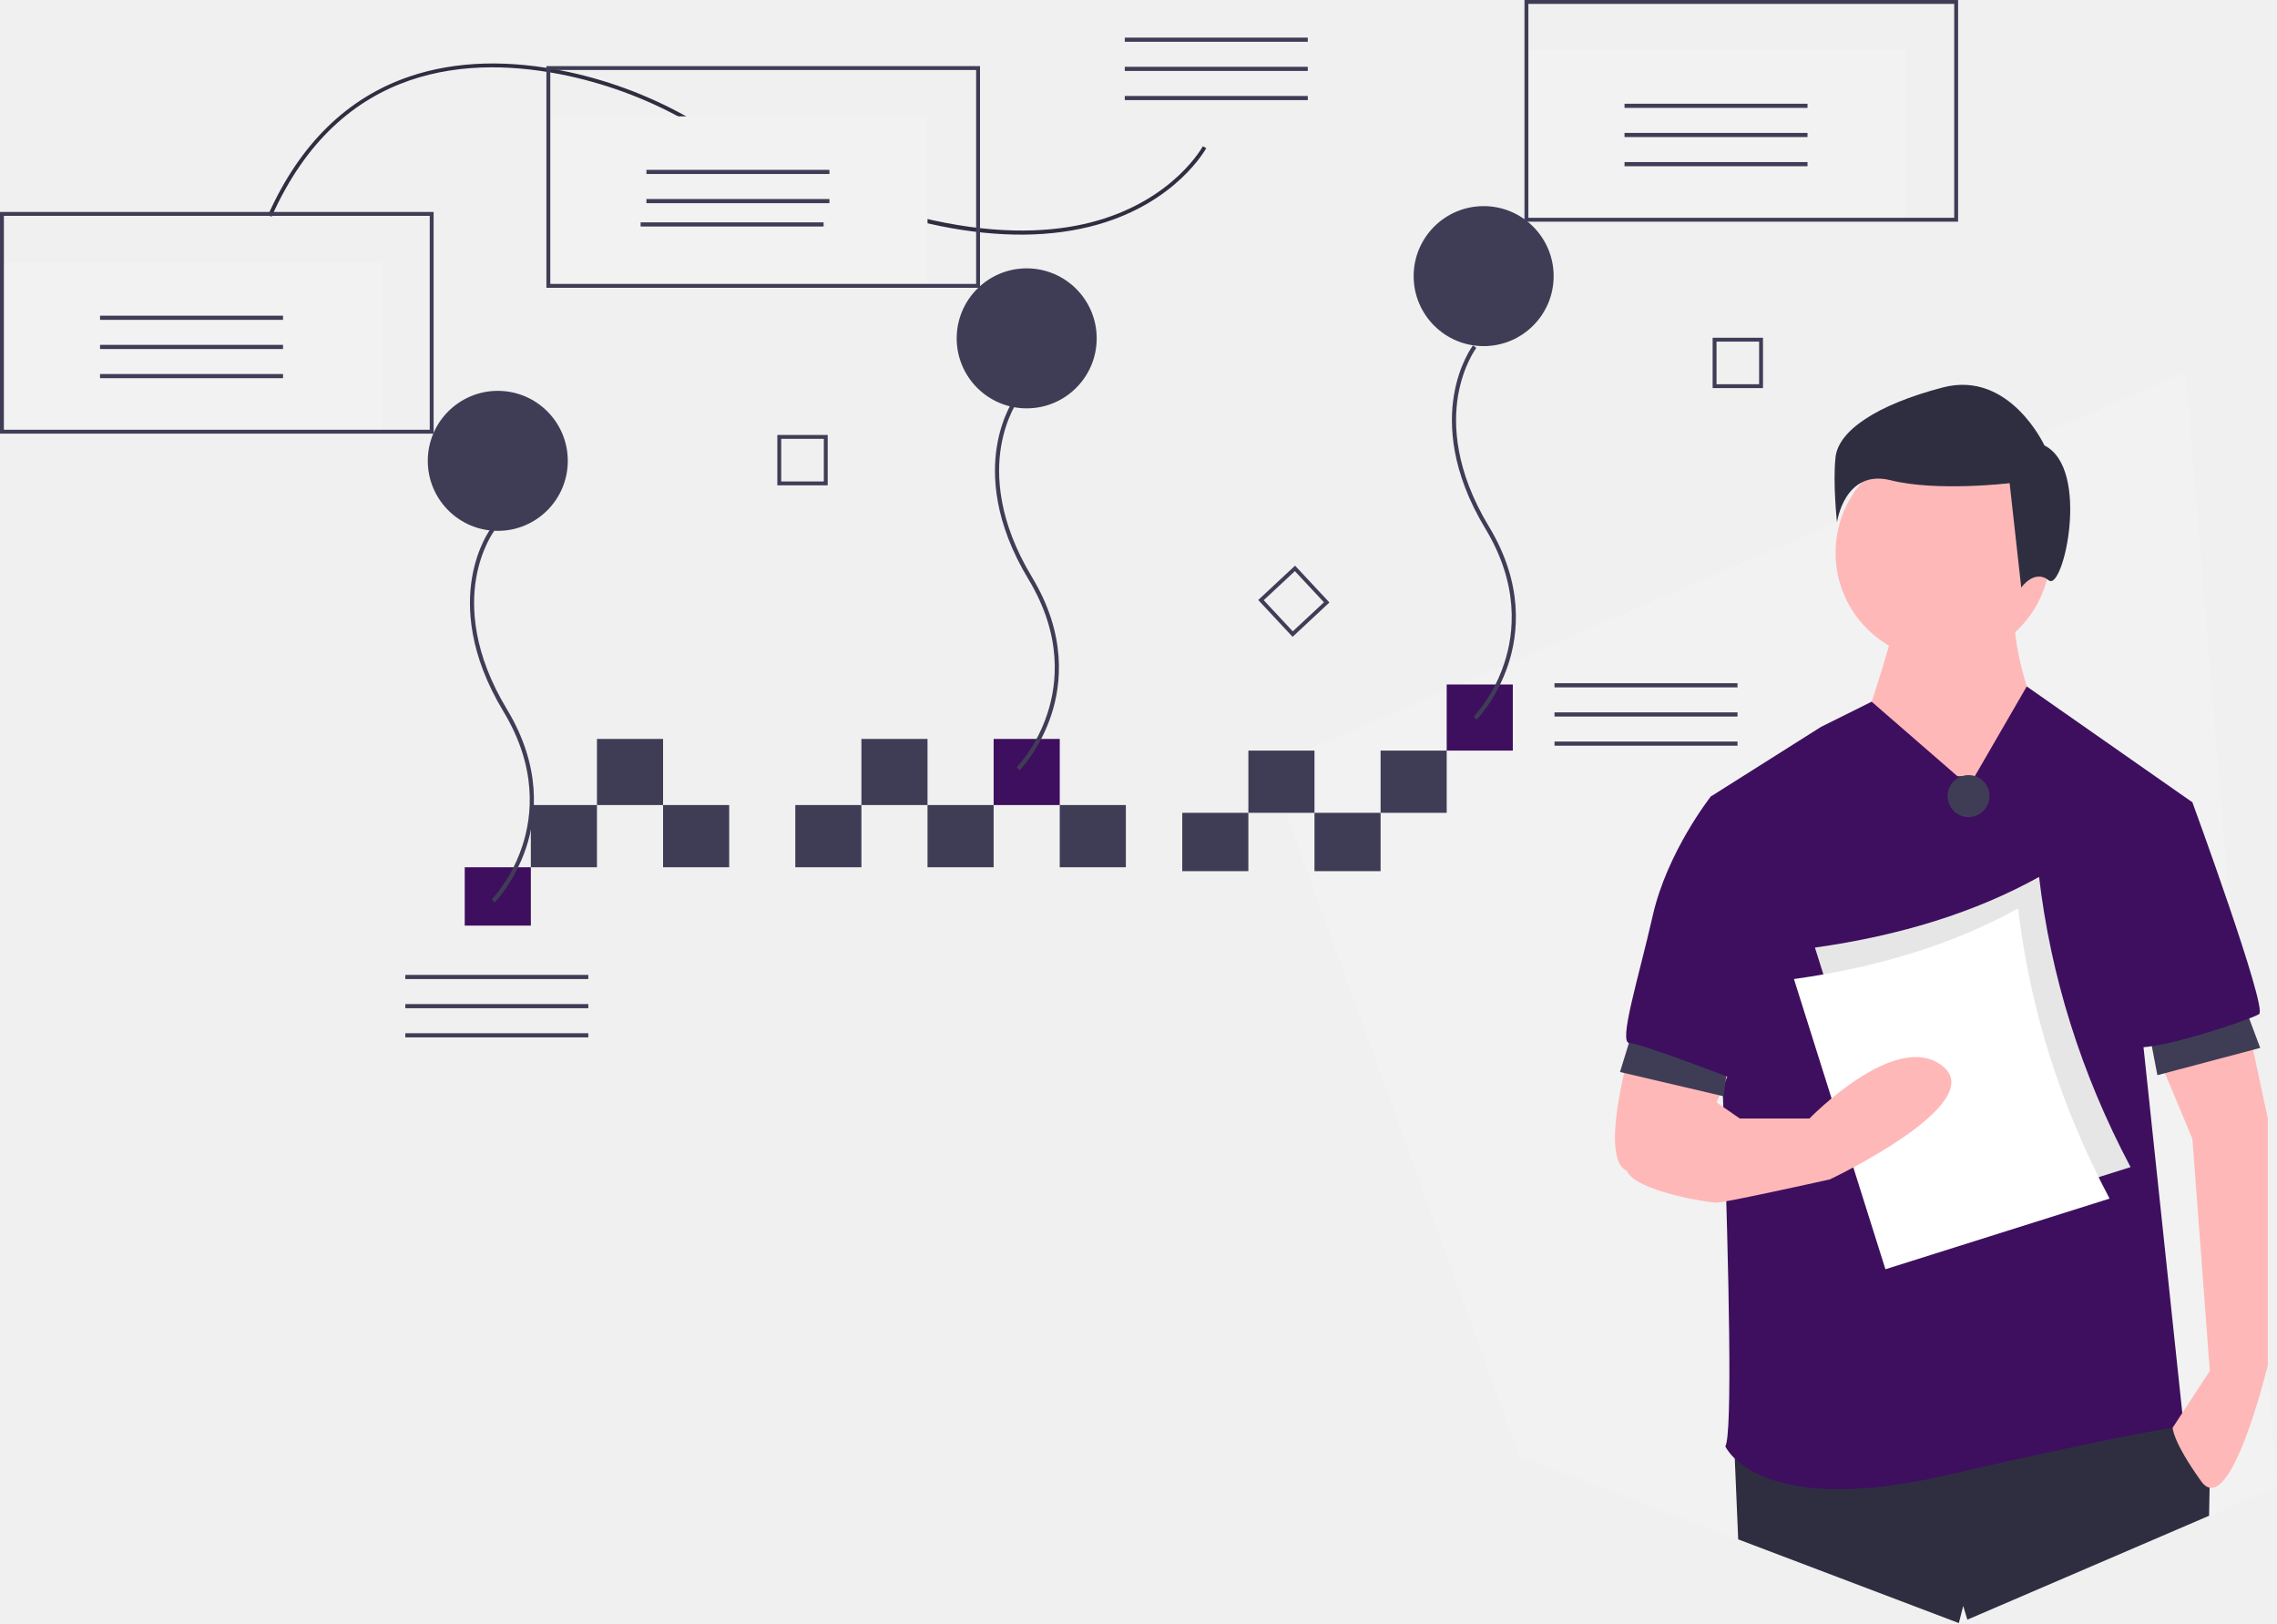
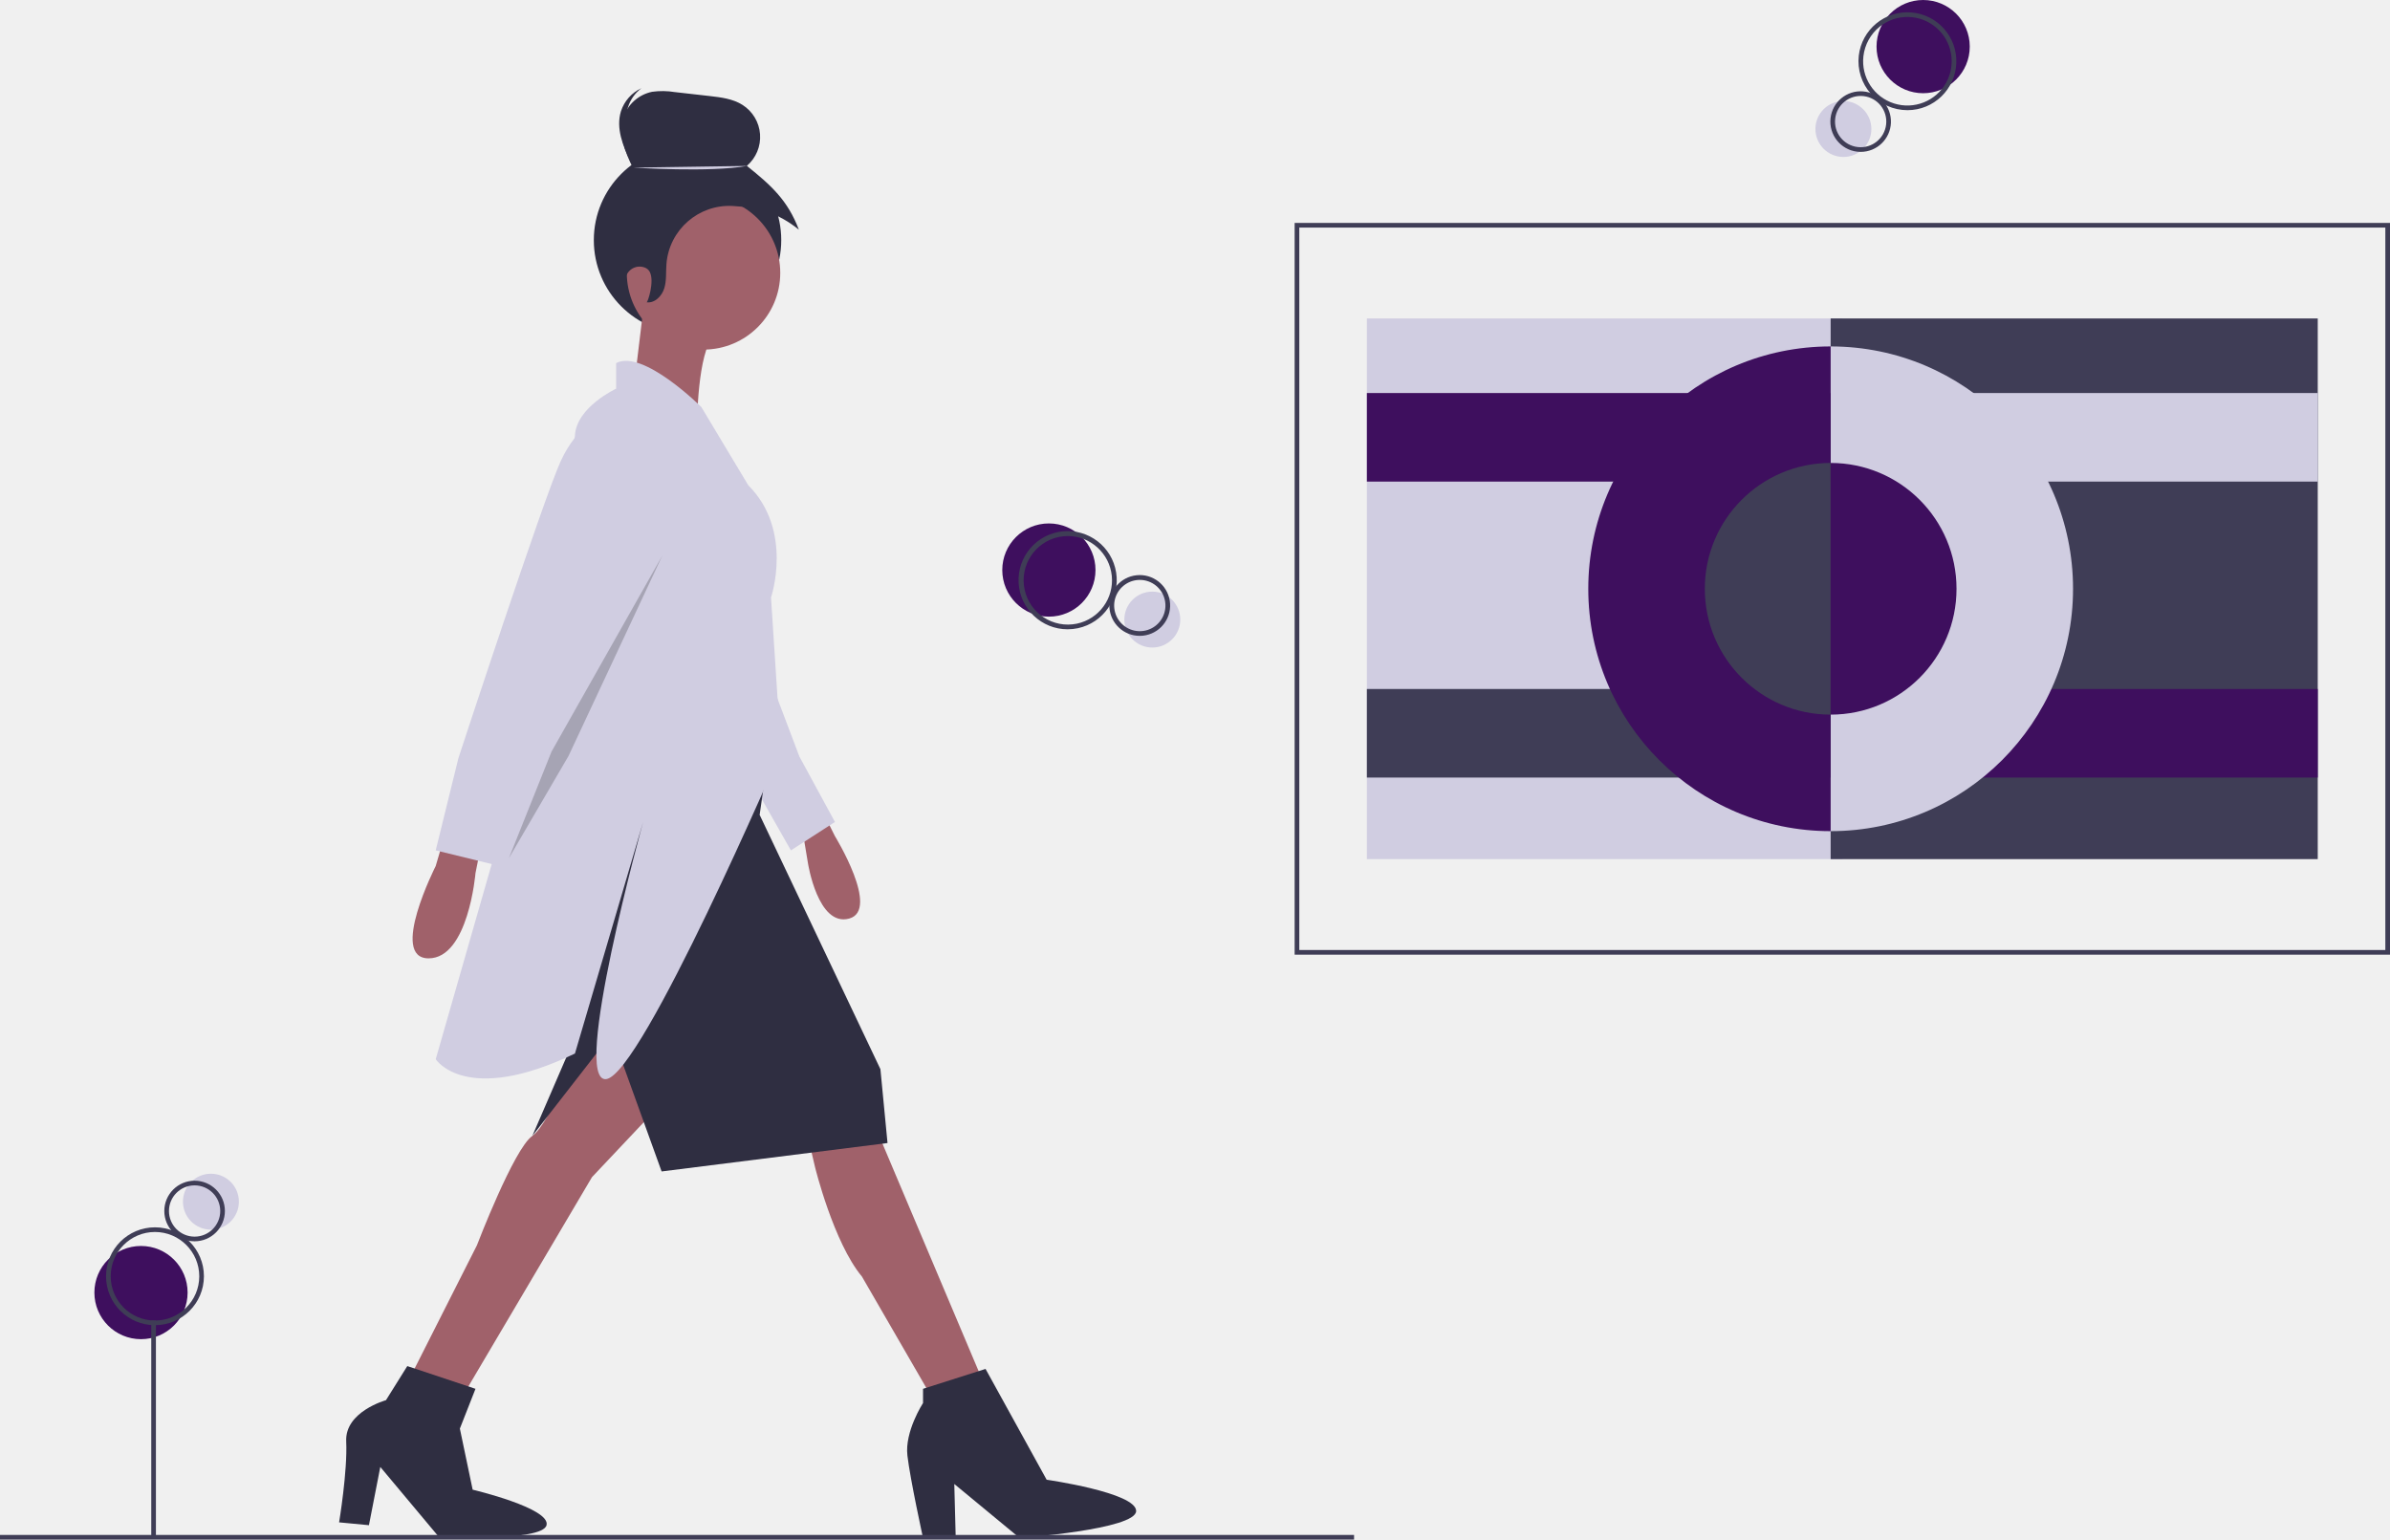
- <svg xmlns="http://www.w3.org/2000/svg" id="abfc9406-9725-4cb2-b46b-8486a730651f" data-name="Layer 1" width="1171" height="834.689" viewBox="0 0 1171 834.689">
-   <polygon points="1124.08 191.421 652.66 394.045 720.59 581.379 769.139 715.243 781.344 748.911 889.978 790.144 893.906 791.633 1007.385 834.689 1061.859 811.391 1136.069 779.493 1171 764.479 1124.08 191.421" fill="#f2f2f2" />
-   <polygon points="1136.436 760.209 1136.339 765.065 1136.069 779.493 1061.859 811.391 1011.745 832.93 1009.63 825.862 1007.385 834.689 893.906 791.633 892.147 750.065 892.147 750.055 891.759 740.817 1114.066 725.893 1118.426 732.573 1119.289 733.9 1136.436 760.209" fill="#2f2e41" />
-   <path d="M989.81,351.248s-14.92,53.71-17.903,53.71,28.347,41.775,28.347,41.775l46.251,25.363,16.412-68.63s-14.92-37.299-11.936-56.694Z" transform="translate(-14.5 -32.65535)" fill="#ffb8b8" />
-   <circle cx="999.181" cy="284.278" r="55.202" fill="#ffb8b8" />
-   <path d="M1021.141,431.814,977.035,393.51l-26.015,12.941-56.694,35.807s14.92,322.262,7.46,334.198c0,0,16.412,37.299,113.389,14.92s122.34-25.363,122.34-25.363l-20.887-196.938,25.363-123.832-85.195-59.575-26.701,46.147Z" transform="translate(-14.5 -32.65535)" fill="#3e0f5e" />
-   <path d="M857.026,557.138s-22.379,70.122-5.968,77.582,29.839,4.476,29.839,4.476l25.363-61.17Z" transform="translate(-14.5 -32.65535)" fill="#ffb8b8" />
-   <path d="M1167.353,545.202l13.428,62.662V734.681s-19.395,80.566-34.315,59.678-14.611-27.502-14.611-27.502l19.087-29.193-8.952-119.356-23.786-56.936Z" transform="translate(-14.5 -32.65535)" fill="#ffb8b8" />
-   <path d="M1065.9,261.731s-17.903-38.791-52.218-29.839-53.71,22.379-55.202,35.807.746,33.569.746,33.569,3.73-27.601,27.601-21.633,61.17,1.492,61.17,1.492l5.968,53.71s6.714-9.698,14.174-3.73S1089.771,273.667,1065.9,261.731Z" transform="translate(-14.5 -32.65535)" fill="#2f2e41" />
-   <polygon points="1104.095 524.866 1109.491 552.923 1162.367 538.894 1152.655 512.996 1104.095 524.866" fill="#3f3d56" />
-   <polygon points="841.544 523.987 833.114 551.286 886.377 563.767 889.983 536.343 841.544 523.987" fill="#3f3d56" />
-   <path d="M1107.674,442.257l34.315,2.984s38.791,105.929,34.315,108.913-58.186,20.887-65.646,16.412S1107.674,442.257,1107.674,442.257Z" transform="translate(-14.5 -32.65535)" fill="#3e0f5e" />
-   <path d="M906.261,445.241l-11.936-2.984s-22.379,28.347-29.839,61.17-17.903,65.646-11.936,65.646S912.228,589.961,912.228,589.961Z" transform="translate(-14.5 -32.65535)" fill="#3e0f5e" />
-   <circle cx="1012.371" cy="409.401" r="10.791" fill="#3f3d56" />
-   <path d="M1110.186,632.852l-115.268,36.338L947.872,519.959q66.623-9.342,115.268-36.338C1069.151,534.524,1084.51,584.307,1110.186,632.852Z" transform="translate(-14.5 -32.65535)" fill="#e6e6e6" />
-   <path d="M1099.395,649.039l-115.268,36.338L937.081,536.146q66.623-9.342,115.268-36.338C1058.36,550.711,1073.719,600.494,1099.395,649.039Z" transform="translate(-14.5 -32.65535)" fill="#fff" />
-   <path d="M864.486,591.453s-17.903,32.823-13.428,43.267,41.775,16.412,46.251,16.412S955.495,639.195,955.495,639.195s82.058-38.791,58.186-58.186-68.63,26.855-68.63,26.855H909.244L889.849,594.437Z" transform="translate(-14.5 -32.65535)" fill="#ffb8b8" />
-   <rect x="1" y="134.833" width="195" height="87.167" fill="#f2f2f2" />
-   <rect x="676" y="418" width="34" height="30" fill="#3f3d56" />
-   <rect x="608" y="418" width="34" height="30" fill="#3f3d56" />
-   <rect x="744" y="352" width="34" height="34" fill="#3e0f5e" />
-   <rect x="710" y="386" width="34" height="32" fill="#3f3d56" />
-   <rect x="642" y="386" width="34" height="32" fill="#3f3d56" />
-   <rect x="239" y="446" width="34" height="30" fill="#3e0f5e" />
-   <rect x="545" y="414" width="34" height="32" fill="#3f3d56" />
-   <rect x="341" y="414" width="34" height="32" fill="#3f3d56" />
-   <rect x="307" y="380" width="34" height="34" fill="#3f3d56" />
-   <rect x="477" y="414" width="34" height="32" fill="#3f3d56" />
-   <rect x="443" y="380" width="34" height="34" fill="#3f3d56" />
-   <rect x="409" y="414" width="34" height="32" fill="#3f3d56" />
-   <rect x="273" y="414" width="34" height="32" fill="#3f3d56" />
-   <rect x="511" y="380" width="34" height="34" fill="#3e0f5e" />
-   <path d="M679.241,360.15l-17.664-18.938,18.938-17.664L698.179,342.486Zm-14.848-18.84,14.946,16.024,16.024-14.946-14.946-16.024Z" transform="translate(-14.5 -32.65535)" fill="#3f3d56" />
-   <path d="M440.16,282.239H414.263v-25.897H440.16Zm-23.905-1.992h21.913V258.334H416.255Z" transform="translate(-14.5 -32.65535)" fill="#3f3d56" />
-   <path d="M921.16,232.239H895.263v-25.897H921.16Zm-23.905-1.992h21.913V208.334H897.255Z" transform="translate(-14.5 -32.65535)" fill="#3f3d56" />
-   <path d="M268.931,496.723l-1.531-1.494a78.184,78.184,0,0,0,15.68-27.432c5.204-15.66,7.746-40.392-9.698-69.282-17.847-29.559-18.65-53.568-16.182-68.503,2.687-16.252,9.54-25.361,9.831-25.741l1.7,1.299c-.068.089-6.863,9.15-9.441,24.917-2.38,14.557-1.55,37.984,15.923,66.922,17.889,29.629,15.239,55.048,9.866,71.154C279.259,486.013,269.351,496.294,268.931,496.723Z" transform="translate(-14.5 -32.65535)" fill="#3f3d56" />
-   <path d="M538.931,428.723l-1.531-1.494a78.184,78.184,0,0,0,15.68-27.432c5.204-15.66,7.746-40.392-9.698-69.282-17.847-29.559-18.65-53.568-16.182-68.503,2.687-16.252,9.54-25.361,9.831-25.741l1.7,1.299c-.068.089-6.863,9.15-9.441,24.917-2.38,14.557-1.55,37.984,15.923,66.922,17.889,29.629,15.239,55.048,9.866,71.154C549.259,418.013,539.351,428.294,538.931,428.723Z" transform="translate(-14.5 -32.65535)" fill="#3f3d56" />
-   <path d="M773.931,402.723l-1.531-1.494a78.184,78.184,0,0,0,15.68-27.432c5.204-15.66,7.746-40.392-9.698-69.282-17.847-29.559-18.65-53.568-16.182-68.503,2.687-16.252,9.54-25.361,9.831-25.741l1.7,1.299c-.068.089-6.863,9.15-9.441,24.917-2.38,14.557-1.55,37.984,15.923,66.922,17.889,29.629,15.239,55.048,9.866,71.154C784.259,392.013,774.351,402.294,773.931,402.723Z" transform="translate(-14.5 -32.65535)" fill="#3f3d56" />
-   <rect x="51.444" y="162.347" width="94.111" height="2.139" fill="#3f3d56" />
-   <rect x="51.444" y="177.347" width="94.111" height="2.139" fill="#3f3d56" />
-   <rect x="51.444" y="192.347" width="94.111" height="2.139" fill="#3f3d56" />
-   <rect x="578.444" y="19.347" width="94.111" height="2.139" fill="#3f3d56" />
-   <rect x="578.444" y="34.347" width="94.111" height="2.139" fill="#3f3d56" />
-   <rect x="578.444" y="49.347" width="94.111" height="2.139" fill="#3f3d56" />
-   <rect x="799.444" y="351.347" width="94.111" height="2.139" fill="#3f3d56" />
-   <rect x="799.444" y="366.347" width="94.111" height="2.139" fill="#3f3d56" />
-   <rect x="799.444" y="381.347" width="94.111" height="2.139" fill="#3f3d56" />
-   <rect x="208.444" y="501.347" width="94.111" height="2.139" fill="#3f3d56" />
-   <rect x="208.444" y="516.347" width="94.111" height="2.139" fill="#3f3d56" />
-   <rect x="208.444" y="531.347" width="94.111" height="2.139" fill="#3f3d56" />
-   <path d="M152.36,143.276c16.26-36.473,40.767-60.466,72.839-71.311,23.813-8.053,51.352-8.814,81.851-2.263A218.889,218.889,0,0,1,371.002,94.543c105.882,61.45,171.342,61.996,207.612,51.634,39.769-11.362,54.323-38.022,54.465-38.29l1.767.937c-.146.275-15.031,27.632-55.604,39.254-23.391,6.7-50.721,6.976-81.231.822-37.971-7.66-81.041-25.366-128.014-52.627A216.904,216.904,0,0,0,306.632,71.658c-50.023-10.745-117.077-6.901-152.446,72.433Z" transform="translate(-14.5 -32.65535)" fill="#2f2e41" />
-   <circle cx="256" cy="237" r="36" fill="#3f3d56" />
-   <circle cx="528" cy="174" r="36" fill="#3f3d56" />
-   <circle cx="763" cy="142" r="36" fill="#3f3d56" />
-   <path d="M237.5,255.655H14.5v-114h223Zm-221-2h219v-110H16.5Z" transform="translate(-14.5 -32.65535)" fill="#3f3d56" />
-   <rect x="282" y="59.833" width="195" height="87.167" fill="#f2f2f2" />
-   <rect x="332.444" y="87.347" width="94.111" height="2.139" fill="#3f3d56" />
-   <rect x="332.444" y="102.347" width="94.111" height="2.139" fill="#3f3d56" />
-   <rect x="329.444" y="114.347" width="94.111" height="2.139" fill="#3f3d56" />
-   <path d="M518.5,180.655h-223v-114h223Zm-221-2h219v-110h-219Z" transform="translate(-14.5 -32.65535)" fill="#3f3d56" />
-   <rect x="785" y="25.833" width="195" height="87.167" fill="#f2f2f2" />
-   <rect x="835.444" y="53.347" width="94.111" height="2.139" fill="#3f3d56" />
-   <rect x="835.444" y="68.347" width="94.111" height="2.139" fill="#3f3d56" />
-   <rect x="835.444" y="83.347" width="94.111" height="2.139" fill="#3f3d56" />
-   <path d="M1021.5,146.655h-223v-114h223Zm-221-2h219v-110h-219Z" transform="translate(-14.5 -32.65535)" fill="#3f3d56" />
+ <svg xmlns="http://www.w3.org/2000/svg" id="e3b61a59-a2b9-4f1a-bc37-9d546182a2b5" data-name="Layer 1" width="1025.5" height="660.657" viewBox="0 0 1025.5 660.657">
+   <circle cx="90.5" cy="515.657" r="12" fill="#d0cde1" />
+   <circle cx="60.5" cy="554.657" r="20" fill="#3e0f5e" />
+   <circle cx="295.007" cy="103.045" r="40.21" fill="#2f2e41" />
+   <path d="M439.413,466.29l6.096,12.193s19.508,31.701,6.096,35.358-17.679-23.775-17.679-23.775l-2.438-14.631Z" transform="translate(-87.25 -119.6716)" fill="#a0616a" />
+   <polygon points="327.778 284.436 343.019 324.671 358.259 352.714 339.361 364.907 324.12 338.083 305.832 296.019 327.778 284.436" fill="#d0cde1" />
+   <path d="M371.745,592.482,341.263,624.792l-53.647,90.834-23.166-7.316,27.433-54.257s15.85-41.455,23.775-46.941,21.337-41.455,21.337-41.455l14.631-11.583Z" transform="translate(-87.25 -119.6716)" fill="#a0616a" />
+   <path d="M434.536,610.161l2.438,10.364s7.925,32.31,20.118,46.941l29.262,50.599,21.947-7.316L465.017,608.332Z" transform="translate(-87.25 -119.6716)" fill="#a0616a" />
+   <circle cx="301.869" cy="117.094" r="32.92" fill="#a0616a" />
+   <path d="M363.21,252.921l-4.267,35.358,27.433,13.412s0-30.481,7.316-38.406Z" transform="translate(-87.25 -119.6716)" fill="#a0616a" />
+   <path d="M277.253,480.921l-3.048,10.364S254.087,530.91,271.156,530.91s20.118-36.578,20.118-36.578l1.829-9.144Z" transform="translate(-87.25 -119.6716)" fill="#a0616a" />
+   <path d="M417.467,439.466l-4.267,29.872,51.818,109.123,3.048,31.701L371.135,622.354l-21.337-59.134-34.139,43.893,19.508-45.112s6.096-30.481,4.267-38.406,1.219-47.551,6.706-57.305S417.467,439.466,417.467,439.466Z" transform="translate(-87.25 -119.6716)" fill="#2f2e41" />
+   <path d="M291.274,715.627l-29.262-9.754-9.144,14.631s-17.679,4.877-17.07,17.679S232.75,772.931,232.75,772.931l12.802,1.219,4.877-24.995,24.995,29.872s44.503,2.439,46.332-4.877S290.055,758.91,290.055,758.91L284.568,732.696Z" transform="translate(-87.25 -119.6716)" fill="#2f2e41" />
+   <path d="M510.13,707.092l-26.824,8.535v6.096s-7.925,12.193-6.706,22.556,6.706,35.358,6.706,35.358h14.021l-.61-23.166,28.043,23.166s49.989-3.658,49.989-11.583-38.406-13.412-38.406-13.412Z" transform="translate(-87.25 -119.6716)" fill="#2f2e41" />
+   <path d="M388.205,294.375s-24.995-24.995-36.578-18.898V286.45s-17.07,7.925-17.679,20.118-18.289,123.144-18.289,123.144L274.205,574.193s12.802,20.118,59.743-2.438l29.262-99.369S332.119,584.557,347.36,582.728,422.344,441.905,422.344,441.905L418.076,376.065s9.754-28.652-9.754-48.16Z" transform="translate(-87.25 -119.6716)" fill="#d0cde1" />
+   <path d="M345.531,298.033s-10.364,3.658-17.679,19.508-43.893,127.412-43.893,127.412l-9.754,39.626,27.433,6.706,13.412-40.845,49.989-92.663S372.964,309.006,345.531,298.033Z" transform="translate(-87.25 -119.6716)" fill="#d0cde1" />
+   <path d="M347.94,210.503c.617-7.525,4.219-15.238,10.882-18.79-3.346-6.72-6.336-14.39-4.13-21.565a16.458,16.458,0,0,1,12.399-11.094,32.301,32.301,0,0,1,9.633.125l15.022,1.704c4.873.553,9.935,1.169,14.079,3.791a16.309,16.309,0,0,1,1.884,26.176c10.51,8.407,17.534,14.788,22.316,27.368-8.763-7.055-17.15-9.553-28.384-10.161a27.055,27.055,0,0,0-28.426,24.79c-.29,3.51.098,7.125-.924,10.496s-4.1,6.529-7.587,6.037c.484.068,3.462-8.874,1.365-13.001l-.033-.066a3.929,3.929,0,0,0-2.135-1.832,6.148,6.148,0,0,0-8.172,4.276c-1.166,4.479-3.032,10.193-4.662,8.677-2.134-1.987-1.237-19.503-1.813-22.218A50.983,50.983,0,0,1,347.94,210.503Z" transform="translate(-87.25 -119.6716)" fill="#2f2e41" />
+   <path d="M358.987,191.593s33.04,2.155,48.841-.718" transform="translate(-87.25 -119.6716)" fill="#d0cde1" />
+   <path d="M360.861,187.172c-3.346-6.72-6.336-14.39-4.13-21.565a16.291,16.291,0,0,1,5.763-8.101,16.496,16.496,0,0,0-8.811,9.93c-2.206,7.175.784,14.846,4.13,21.565C360.467,188.605,354.198,190.724,360.861,187.172Z" transform="translate(-87.25 -119.6716)" fill="#2f2e41" />
+   <polygon points="284.19 238.409 236.639 322.538 218.35 368.26 243.955 324.367 284.19 238.409" opacity="0.2" />
+   <rect x="64.901" y="566.657" width="2" height="93" fill="#3f3d56" />
+   <path d="M153.75,688.328a21,21,0,1,1,21-21A21.024,21.024,0,0,1,153.75,688.328Zm0-40a19,19,0,1,0,19,19A19.022,19.022,0,0,0,153.75,648.328Z" transform="translate(-87.25 -119.6716)" fill="#3f3d56" />
+   <path d="M170.75,652.328a13,13,0,1,1,13-13A13.015,13.015,0,0,1,170.75,652.328Zm0-24a11,11,0,1,0,11,11A11.012,11.012,0,0,0,170.75,628.328Z" transform="translate(-87.25 -119.6716)" fill="#3f3d56" />
+   <circle cx="494.432" cy="265.865" r="12" fill="#d0cde1" />
+   <circle cx="450.054" cy="244.614" r="20" fill="#3e0f5e" />
+   <path d="M545.355,389.709a21.07,21.07,0,1,1,4.401-.465A21.181,21.181,0,0,1,545.355,389.709Zm.081-40.013a19.177,19.177,0,0,0-3.982.42,19,19,0,0,0,7.888,37.172h0a19.004,19.004,0,0,0-3.906-37.592Z" transform="translate(-87.25 -119.6716)" fill="#3f3d56" />
+   <path d="M576.29,392.524a13.042,13.042,0,1,1,2.725-.288h0A13.127,13.127,0,0,1,576.29,392.524Zm.028-24.006a11.001,11.001,0,1,0,10.758,8.718A10.996,10.996,0,0,0,576.318,368.518Z" transform="translate(-87.25 -119.6716)" fill="#3f3d56" />
+   <circle cx="790.962" cy="55.355" r="12" fill="#d0cde1" />
+   <circle cx="825.184" cy="20.002" r="20" fill="#3e0f5e" />
+   <path d="M905.695,166.95a21.01,21.01,0,0,1-20.88-23.379h0a21,21,0,1,1,20.88,23.379Zm-18.894-23.152a19,19,0,1,0,7.051-12.719,19.022,19.022,0,0,0-7.051,12.719Z" transform="translate(-87.25 -119.6716)" fill="#3f3d56" />
+   <path d="M885.645,184.846a13.202,13.202,0,0,1-1.497-.085,13.015,13.015,0,0,1-11.444-14.389h0a12.999,12.999,0,1,1,12.941,14.474ZM874.689,170.599a11.001,11.001,0,1,0,12.175-9.684,11.014,11.014,0,0,0-12.175,9.684Z" transform="translate(-87.25 -119.6716)" fill="#3f3d56" />
+   <rect x="586.5" y="136.657" width="204" height="232" fill="#d0cde1" />
+   <rect x="785.5" y="136.657" width="209" height="232" fill="#3f3d56" />
+   <rect x="586.5" y="168.657" width="204" height="38" fill="#3e0f5e" />
+   <rect x="790.5" y="168.657" width="204" height="38" fill="#d0cde1" />
+   <rect x="586.5" y="295.657" width="204" height="38" fill="#3f3d56" />
+   <rect x="790.5" y="295.657" width="204" height="38" fill="#3e0f5e" />
+   <path d="M872.75,268.328v208a104,104,0,0,0,0-208Z" transform="translate(-87.25 -119.6716)" fill="#d0cde1" />
+   <path d="M768.75,372.328a104,104,0,0,0,104,104v-208A104,104,0,0,0,768.75,372.328Z" transform="translate(-87.25 -119.6716)" fill="#3e0f5e" />
+   <path d="M818.75,372.328a54,54,0,0,0,54,54v-108A54,54,0,0,0,818.75,372.328Z" transform="translate(-87.25 -119.6716)" fill="#3f3d56" />
+   <path d="M926.75,372.328a54,54,0,0,1-54,54v-108A54,54,0,0,1,926.75,372.328Z" transform="translate(-87.25 -119.6716)" fill="#3e0f5e" />
+   <path d="M1112.75,529.328h-470v-314h470Zm-468-2h466v-310h-466Z" transform="translate(-87.25 -119.6716)" fill="#3f3d56" />
+   <rect y="658.657" width="581" height="2" fill="#3f3d56" />
</svg>
